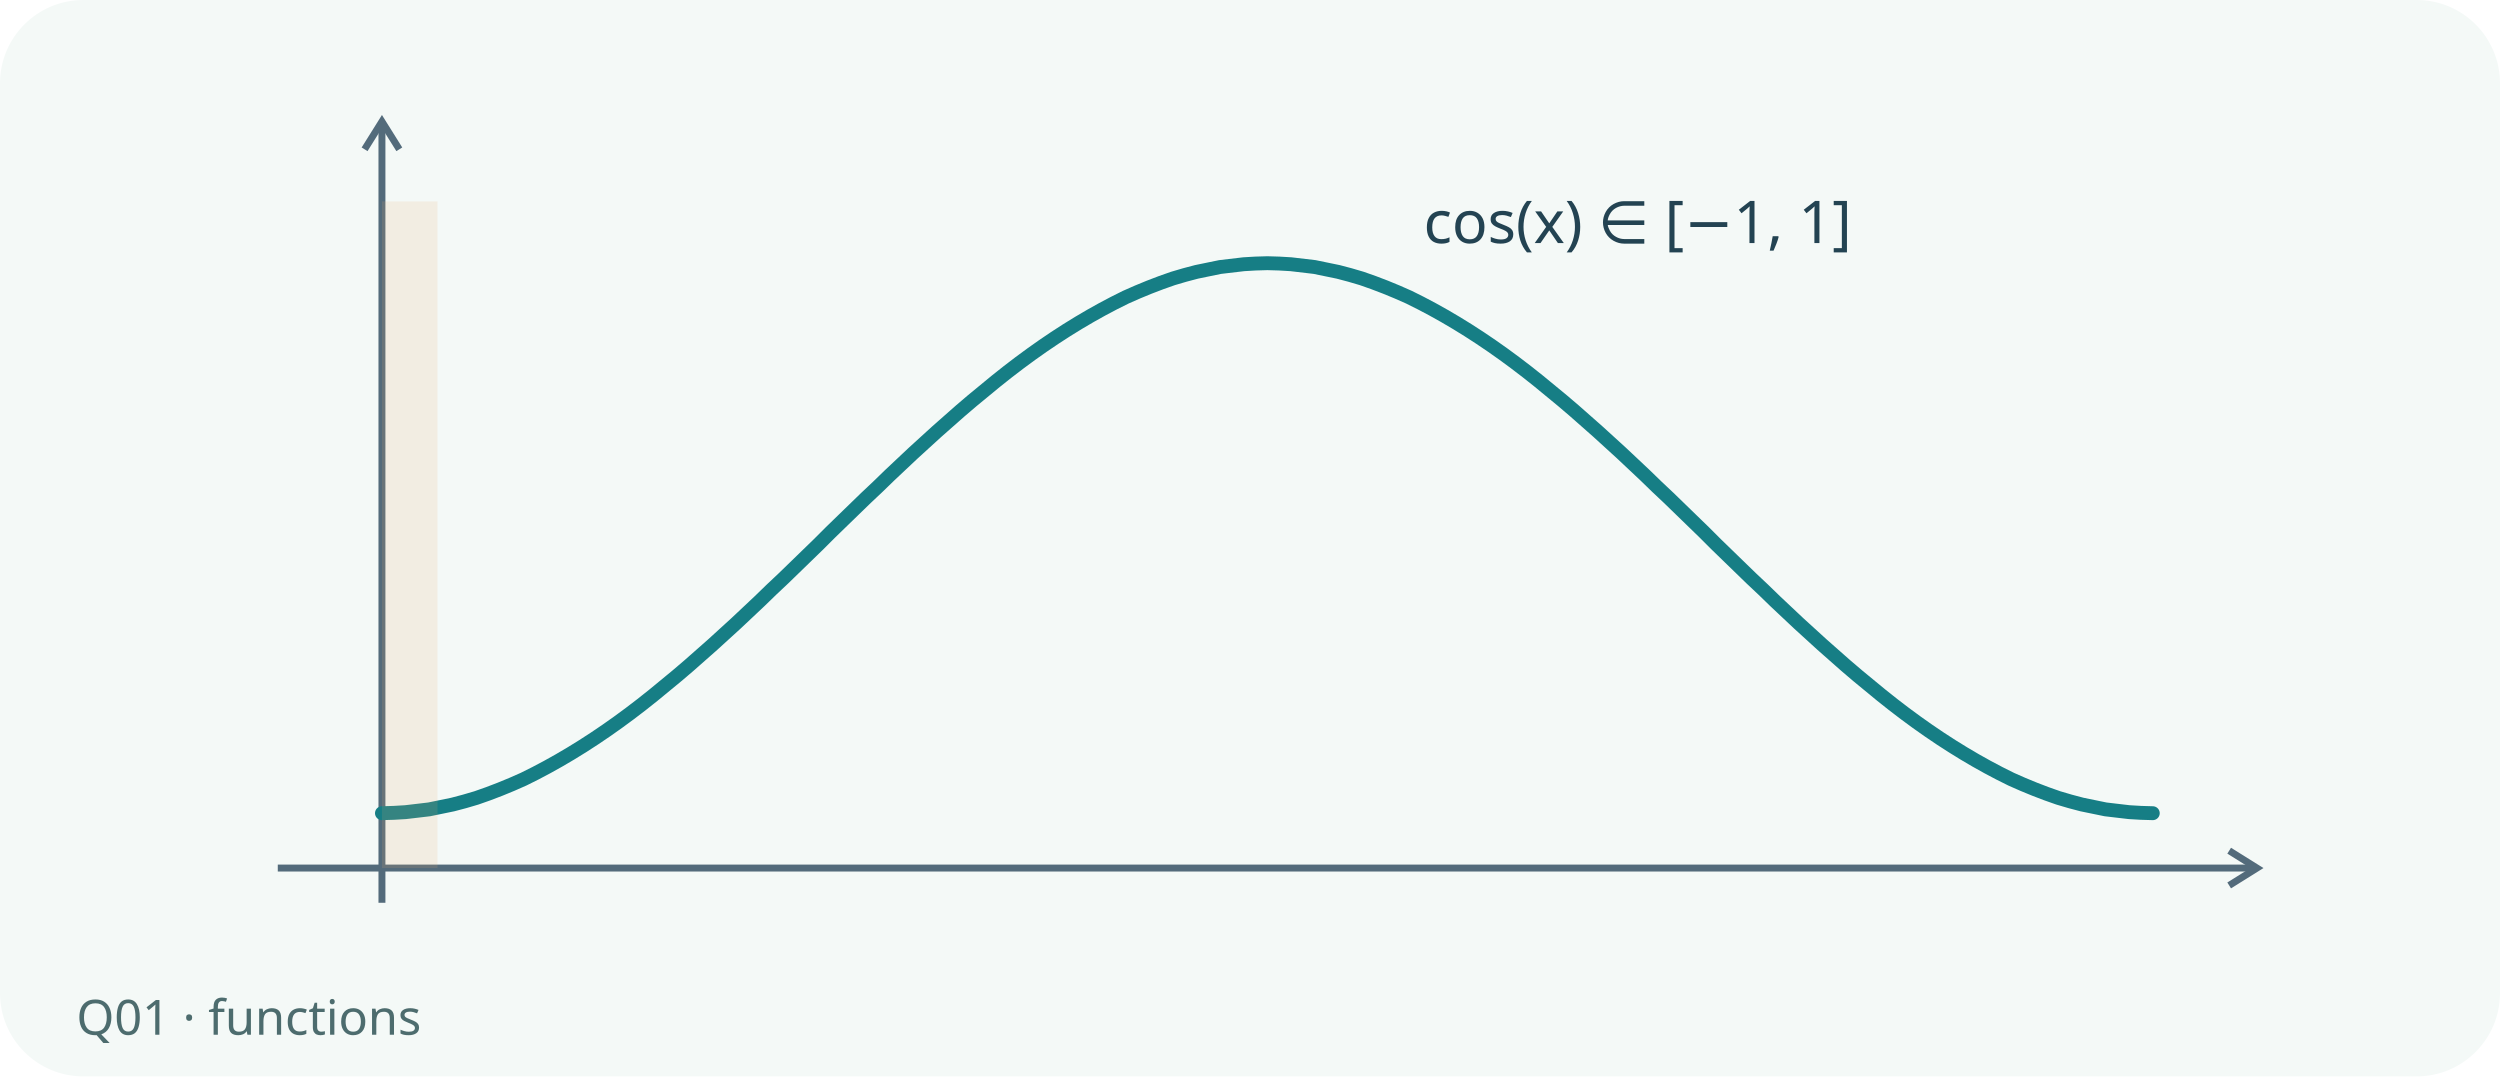
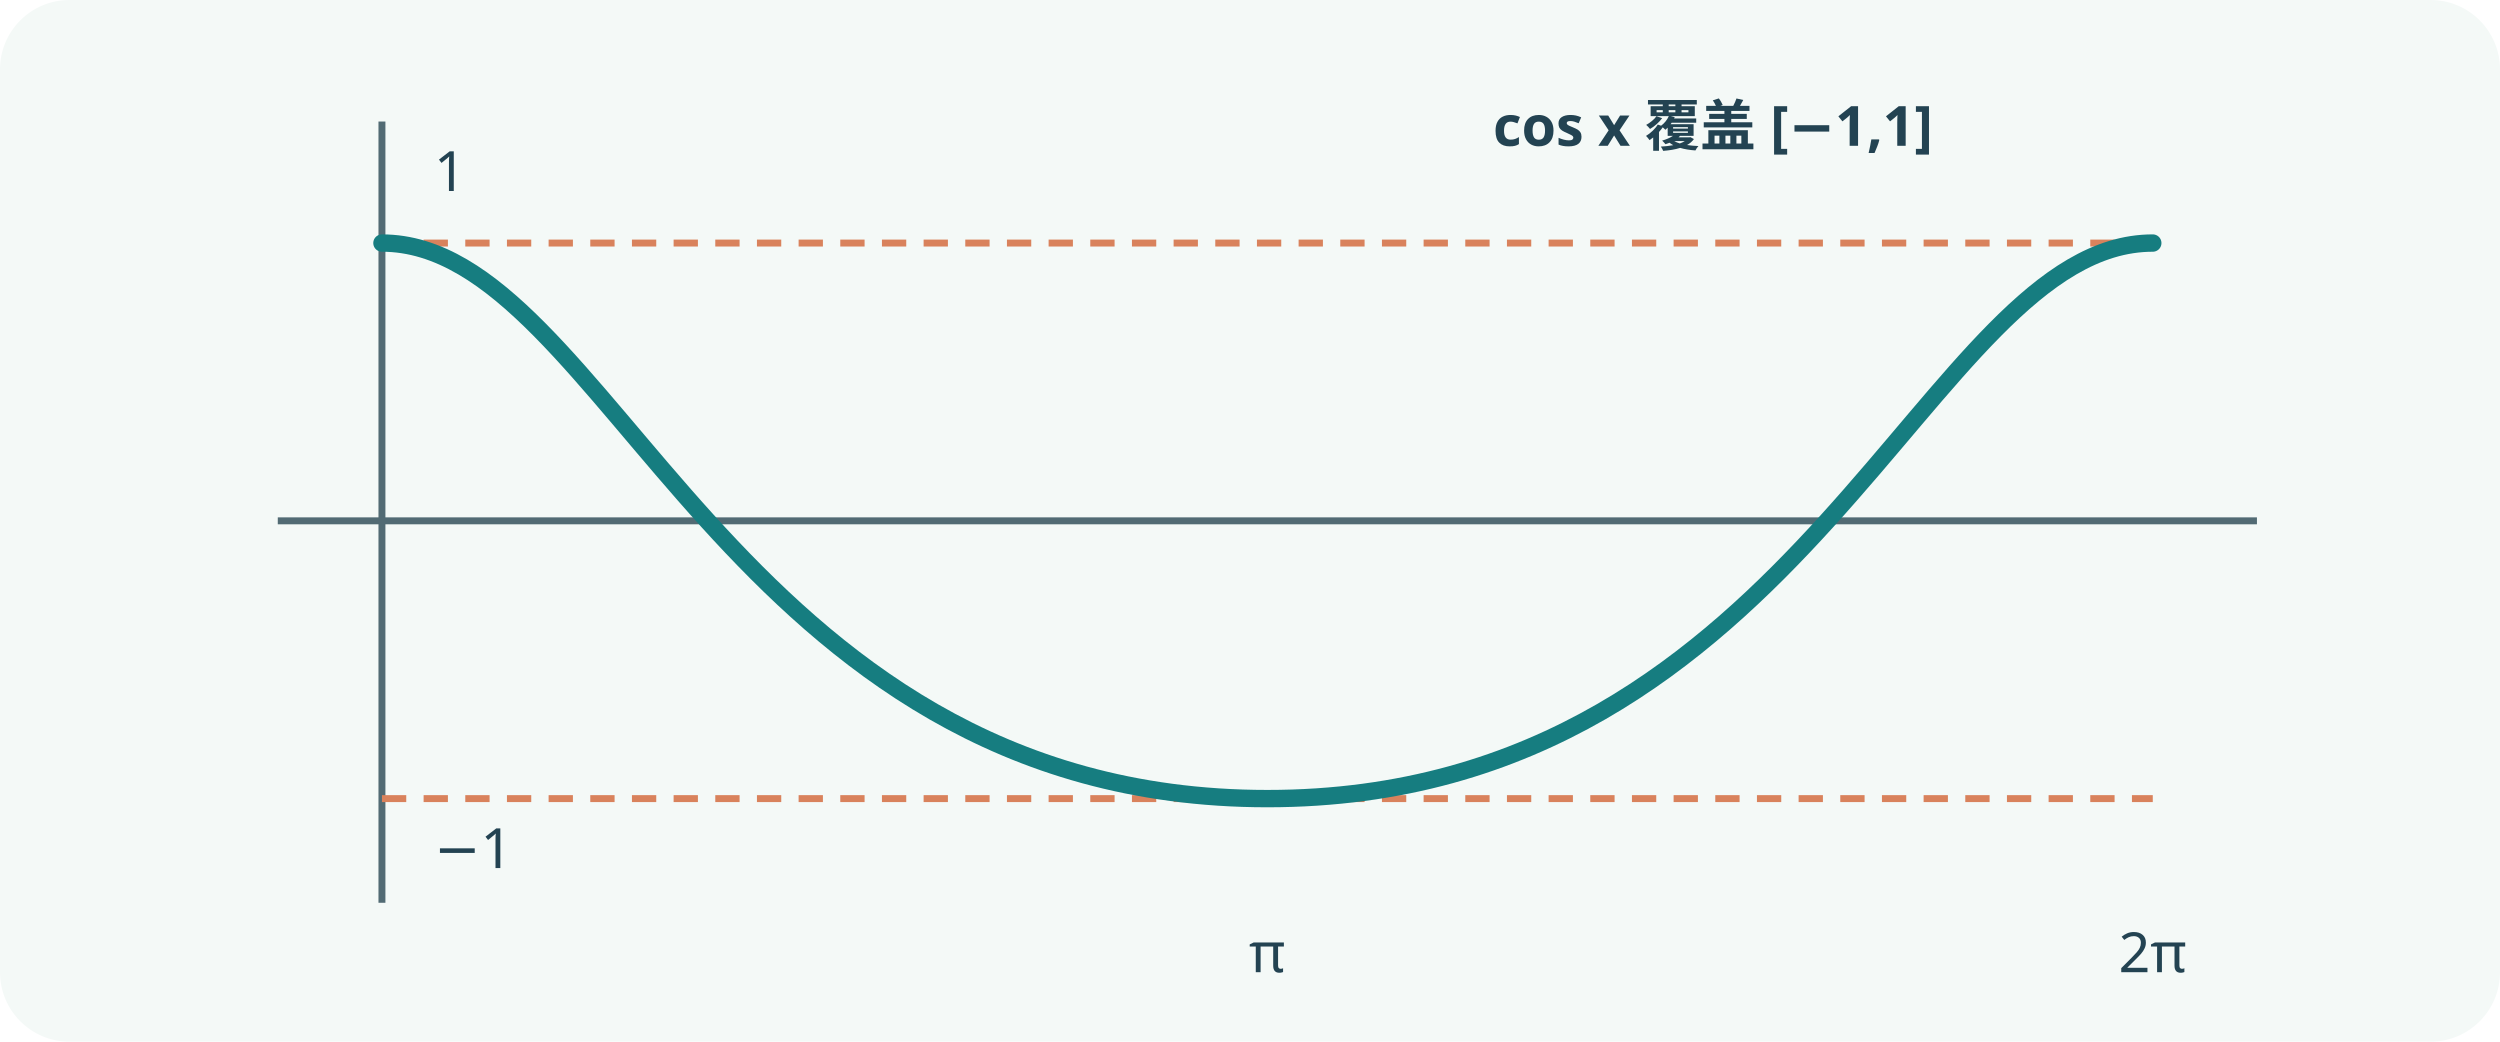
- <svg xmlns="http://www.w3.org/2000/svg" viewBox="0 0 720 310" role="img" aria-label="余弦曲线覆盖整个输入区间，因此复合函数的值域不变">
-   <rect x="0" y="0" width="720" height="310" rx="24" fill="#f4f9f7" />
-   <path d="M80 250H650M110 260V35" stroke="#536b7b" stroke-width="2" />
-   <path d="m642 245 8 5-8 5 M105 43l5-8 5 8" fill="none" stroke="#536b7b" stroke-width="2" />
-   <path d="M110.0 234.2L113.4 234.1L116.8 233.9L120.2 233.5L123.6 233.1L127.0 232.4L130.4 231.7L133.8 230.8L137.2 229.8L140.6 228.6L144.0 227.3L147.4 225.9L150.8 224.4L154.2 222.7L157.6 220.9L161.0 219.0L164.4 217.0L167.8 214.9L171.2 212.7L174.6 210.4L178.0 208.0L181.4 205.5L184.8 202.9L188.2 200.2L191.6 197.4L195.0 194.6L198.4 191.7L201.8 188.7L205.2 185.7L208.6 182.6L212.0 179.5L215.4 176.3L218.8 173.1L222.2 169.8L225.6 166.6L229.0 163.3L232.4 160.0L235.8 156.7L239.2 153.3L242.6 150.0L246.0 146.7L249.4 143.4L252.8 140.2L256.2 136.9L259.6 133.7L263.0 130.5L266.4 127.4L269.8 124.3L273.2 121.3L276.6 118.3L280.0 115.4L283.4 112.6L286.8 109.8L290.2 107.1L293.6 104.5L297.0 102.0L300.4 99.6L303.8 97.3L307.2 95.1L310.6 93.0L314.0 91.0L317.4 89.1L320.8 87.3L324.2 85.6L327.6 84.1L331.0 82.7L334.4 81.4L337.8 80.2L341.2 79.2L344.6 78.3L348.0 77.6L351.4 76.9L354.8 76.5L358.2 76.1L361.6 75.9L365.0 75.8L368.4 75.9L371.8 76.1L375.2 76.5L378.6 76.9L382.0 77.6L385.4 78.3L388.8 79.2L392.2 80.2L395.6 81.4L399.0 82.7L402.4 84.1L405.8 85.6L409.2 87.3L412.6 89.1L416.0 91.0L419.4 93.0L422.8 95.1L426.2 97.3L429.6 99.6L433.0 102.0L436.4 104.5L439.8 107.1L443.2 109.8L446.6 112.6L450.0 115.4L453.4 118.3L456.8 121.3L460.2 124.3L463.6 127.4L467.0 130.5L470.4 133.7L473.8 136.9L477.2 140.2L480.6 143.4L484.0 146.7L487.4 150.0L490.8 153.3L494.2 156.7L497.6 160.0L501.0 163.3L504.4 166.6L507.8 169.8L511.2 173.1L514.6 176.3L518.0 179.5L521.4 182.6L524.8 185.7L528.2 188.7L531.6 191.7L535.0 194.6L538.4 197.4L541.8 200.2L545.2 202.9L548.6 205.5L552.0 208.0L555.4 210.4L558.8 212.7L562.2 214.9L565.6 217.0L569.0 219.0L572.4 220.9L575.8 222.7L579.2 224.4L582.6 225.9L586.0 227.3L589.4 228.6L592.8 229.8L596.2 230.8L599.6 231.7L603.0 232.4L606.4 233.1L609.8 233.5L613.2 233.9L616.6 234.1L620.0 234.2" fill="none" stroke="#167e85" stroke-width="4" stroke-linecap="round" />
-   <rect x="110" y="58" width="16" height="192" fill="#e5a96d" opacity=".15" />
-   <text x="410" y="70" fill="#234352" font-size="17" font-family="system-ui, sans-serif">cos(x) ∈ [−1, 1]</text>
-   <text x="22" y="298" fill="#4d6c6e" font-size="14" font-family="system-ui,sans-serif">Q01 · functions</text>
+ <svg xmlns="http://www.w3.org/2000/svg" viewBox="0 0 720 300" role="img" aria-label="余弦函数完整覆盖负一到一">
+   <rect width="720" height="300" rx="20" fill="#f4f9f7" />
+   <path d="M80 150H650M110 260V35" stroke="#526b74" stroke-width="2" />
+   <path d="M110 70H620M110 230H620" stroke="#d9825c" stroke-dasharray="7 5" stroke-width="2" />
+   <path d="M110 70C175 70 210 230 365 230C520 230 555 70 620 70" fill="none" stroke="#167d80" stroke-width="5" stroke-linecap="round" />
+   <g fill="#234352" font-family="system-ui,sans-serif" font-size="16">
+     <text x="125" y="55">1</text>
+     <text x="125" y="250">−1</text>
+     <text x="365" y="280" text-anchor="middle">π</text>
+     <text x="620" y="280" text-anchor="middle">2π</text>
+     <text x="430" y="42" font-weight="700">cos x 覆盖 [−1,1]</text>
+   </g>
</svg>
